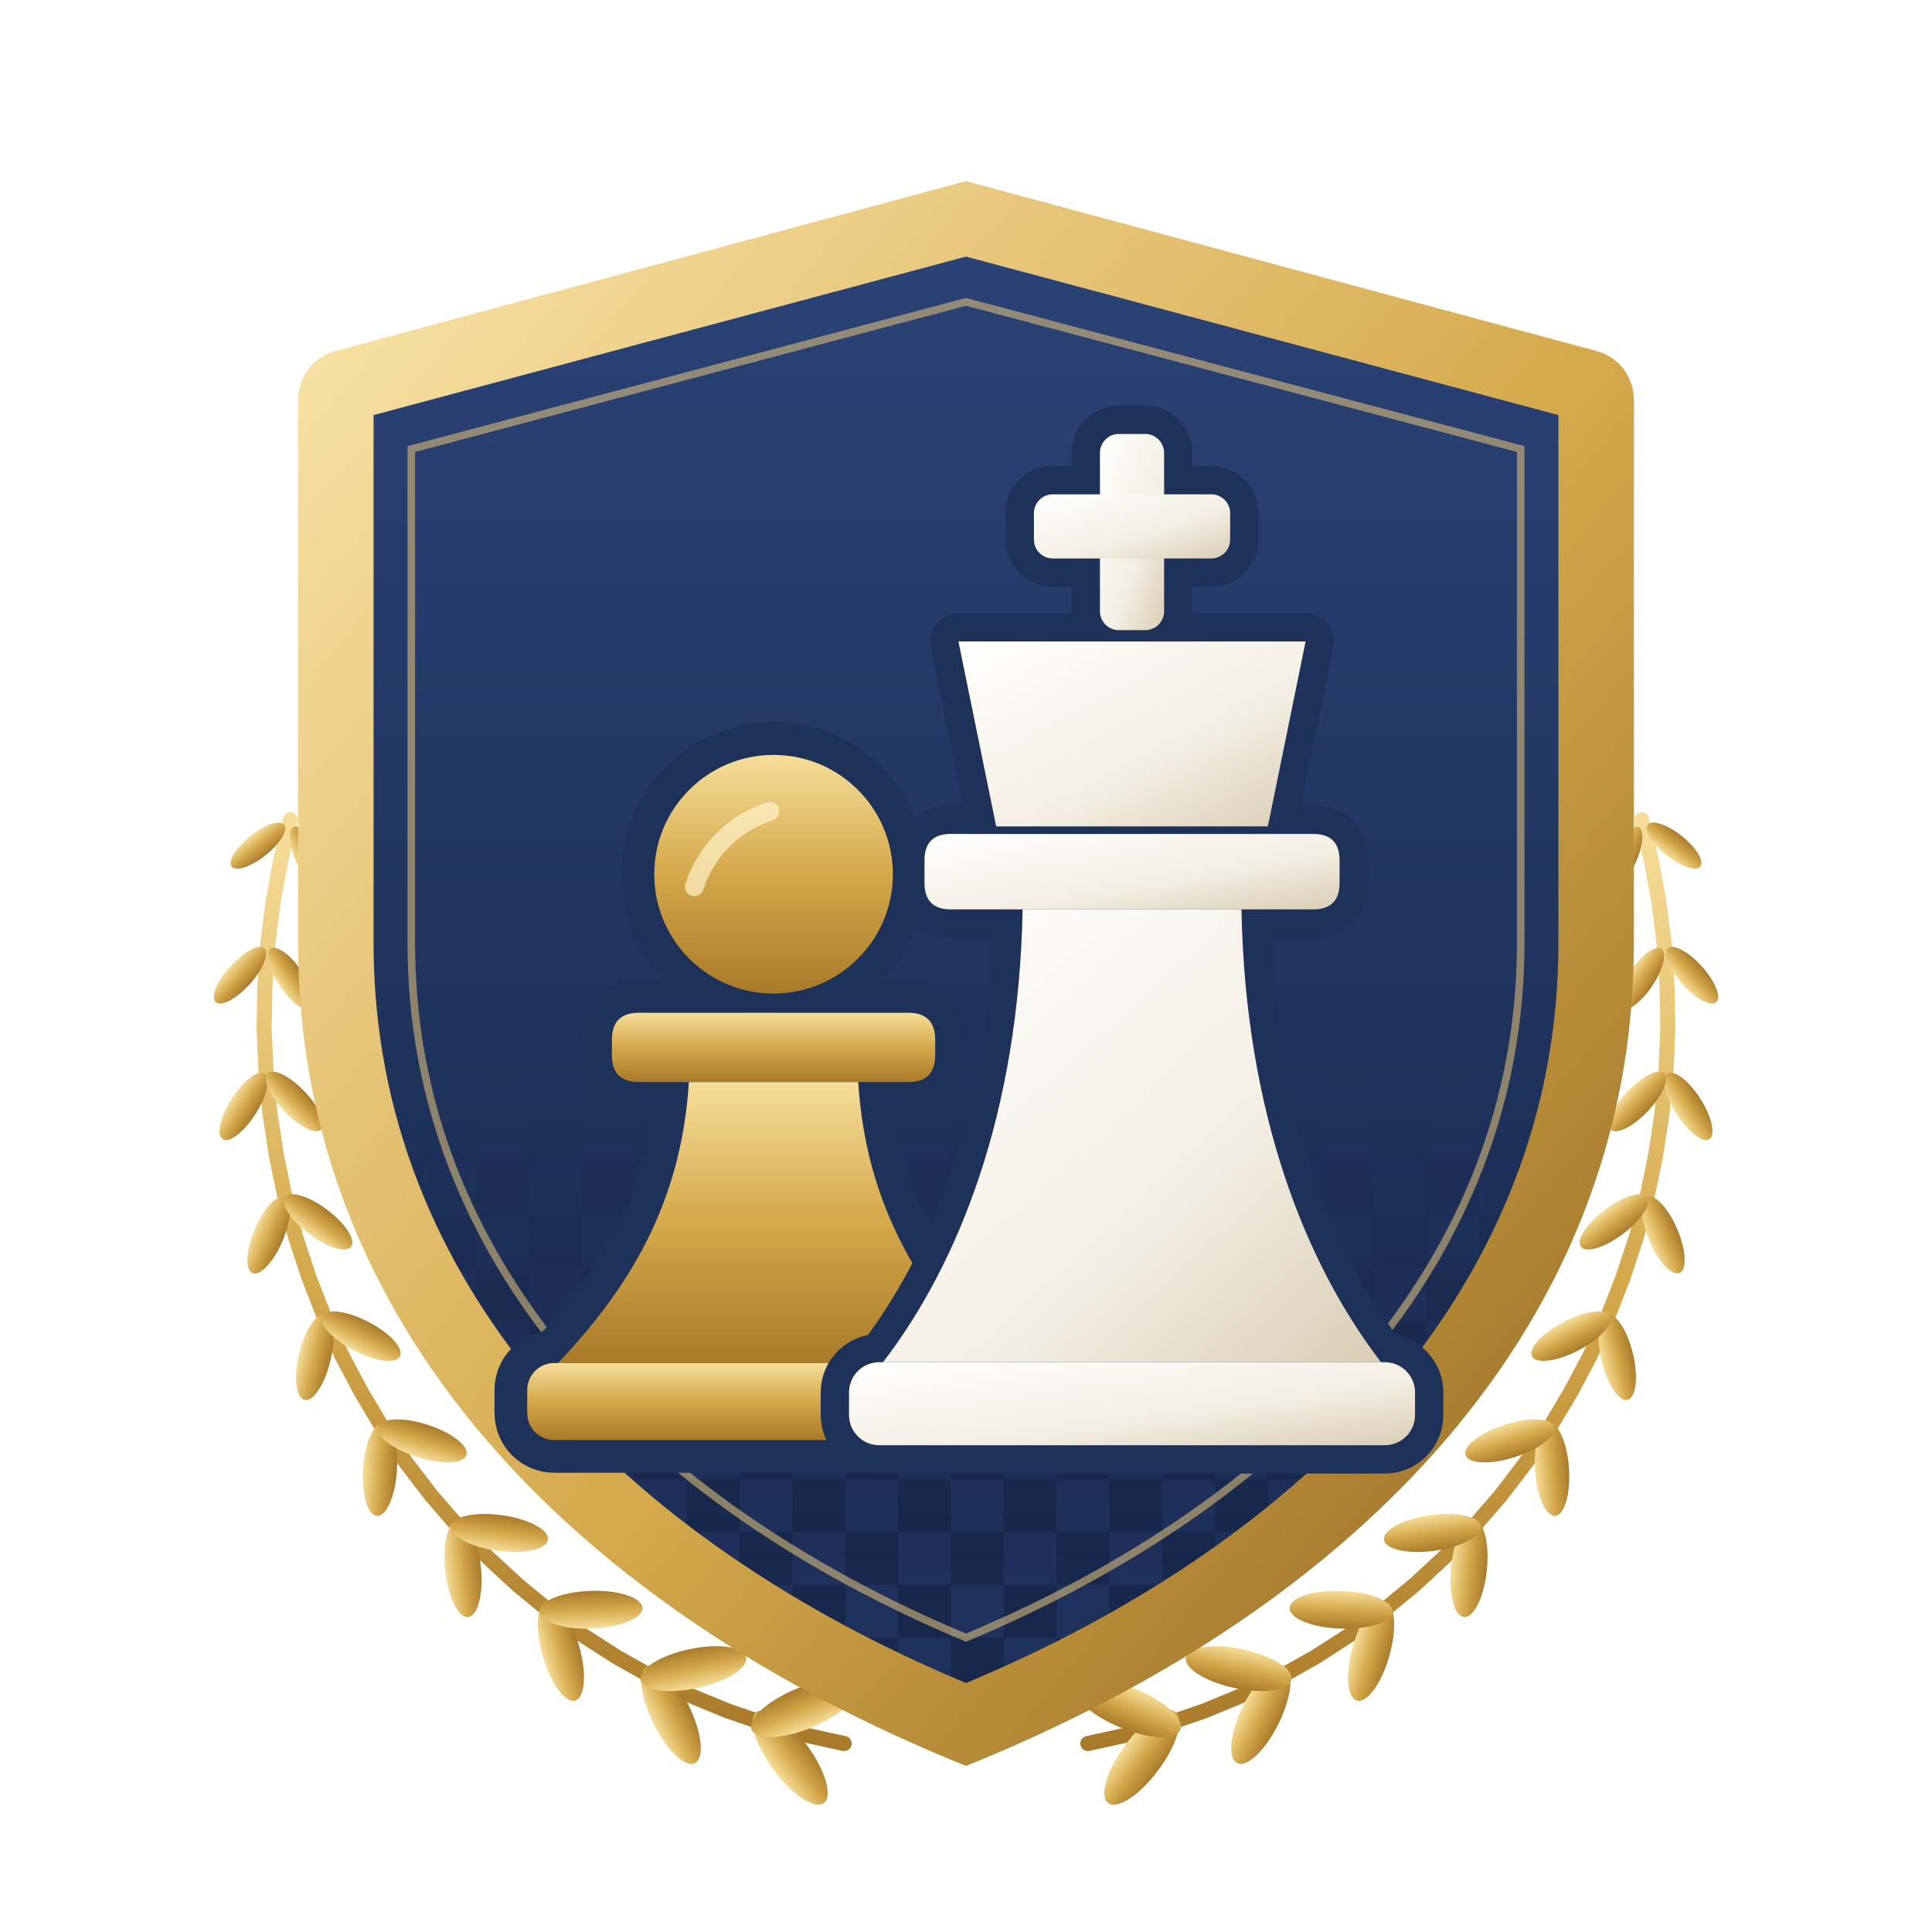
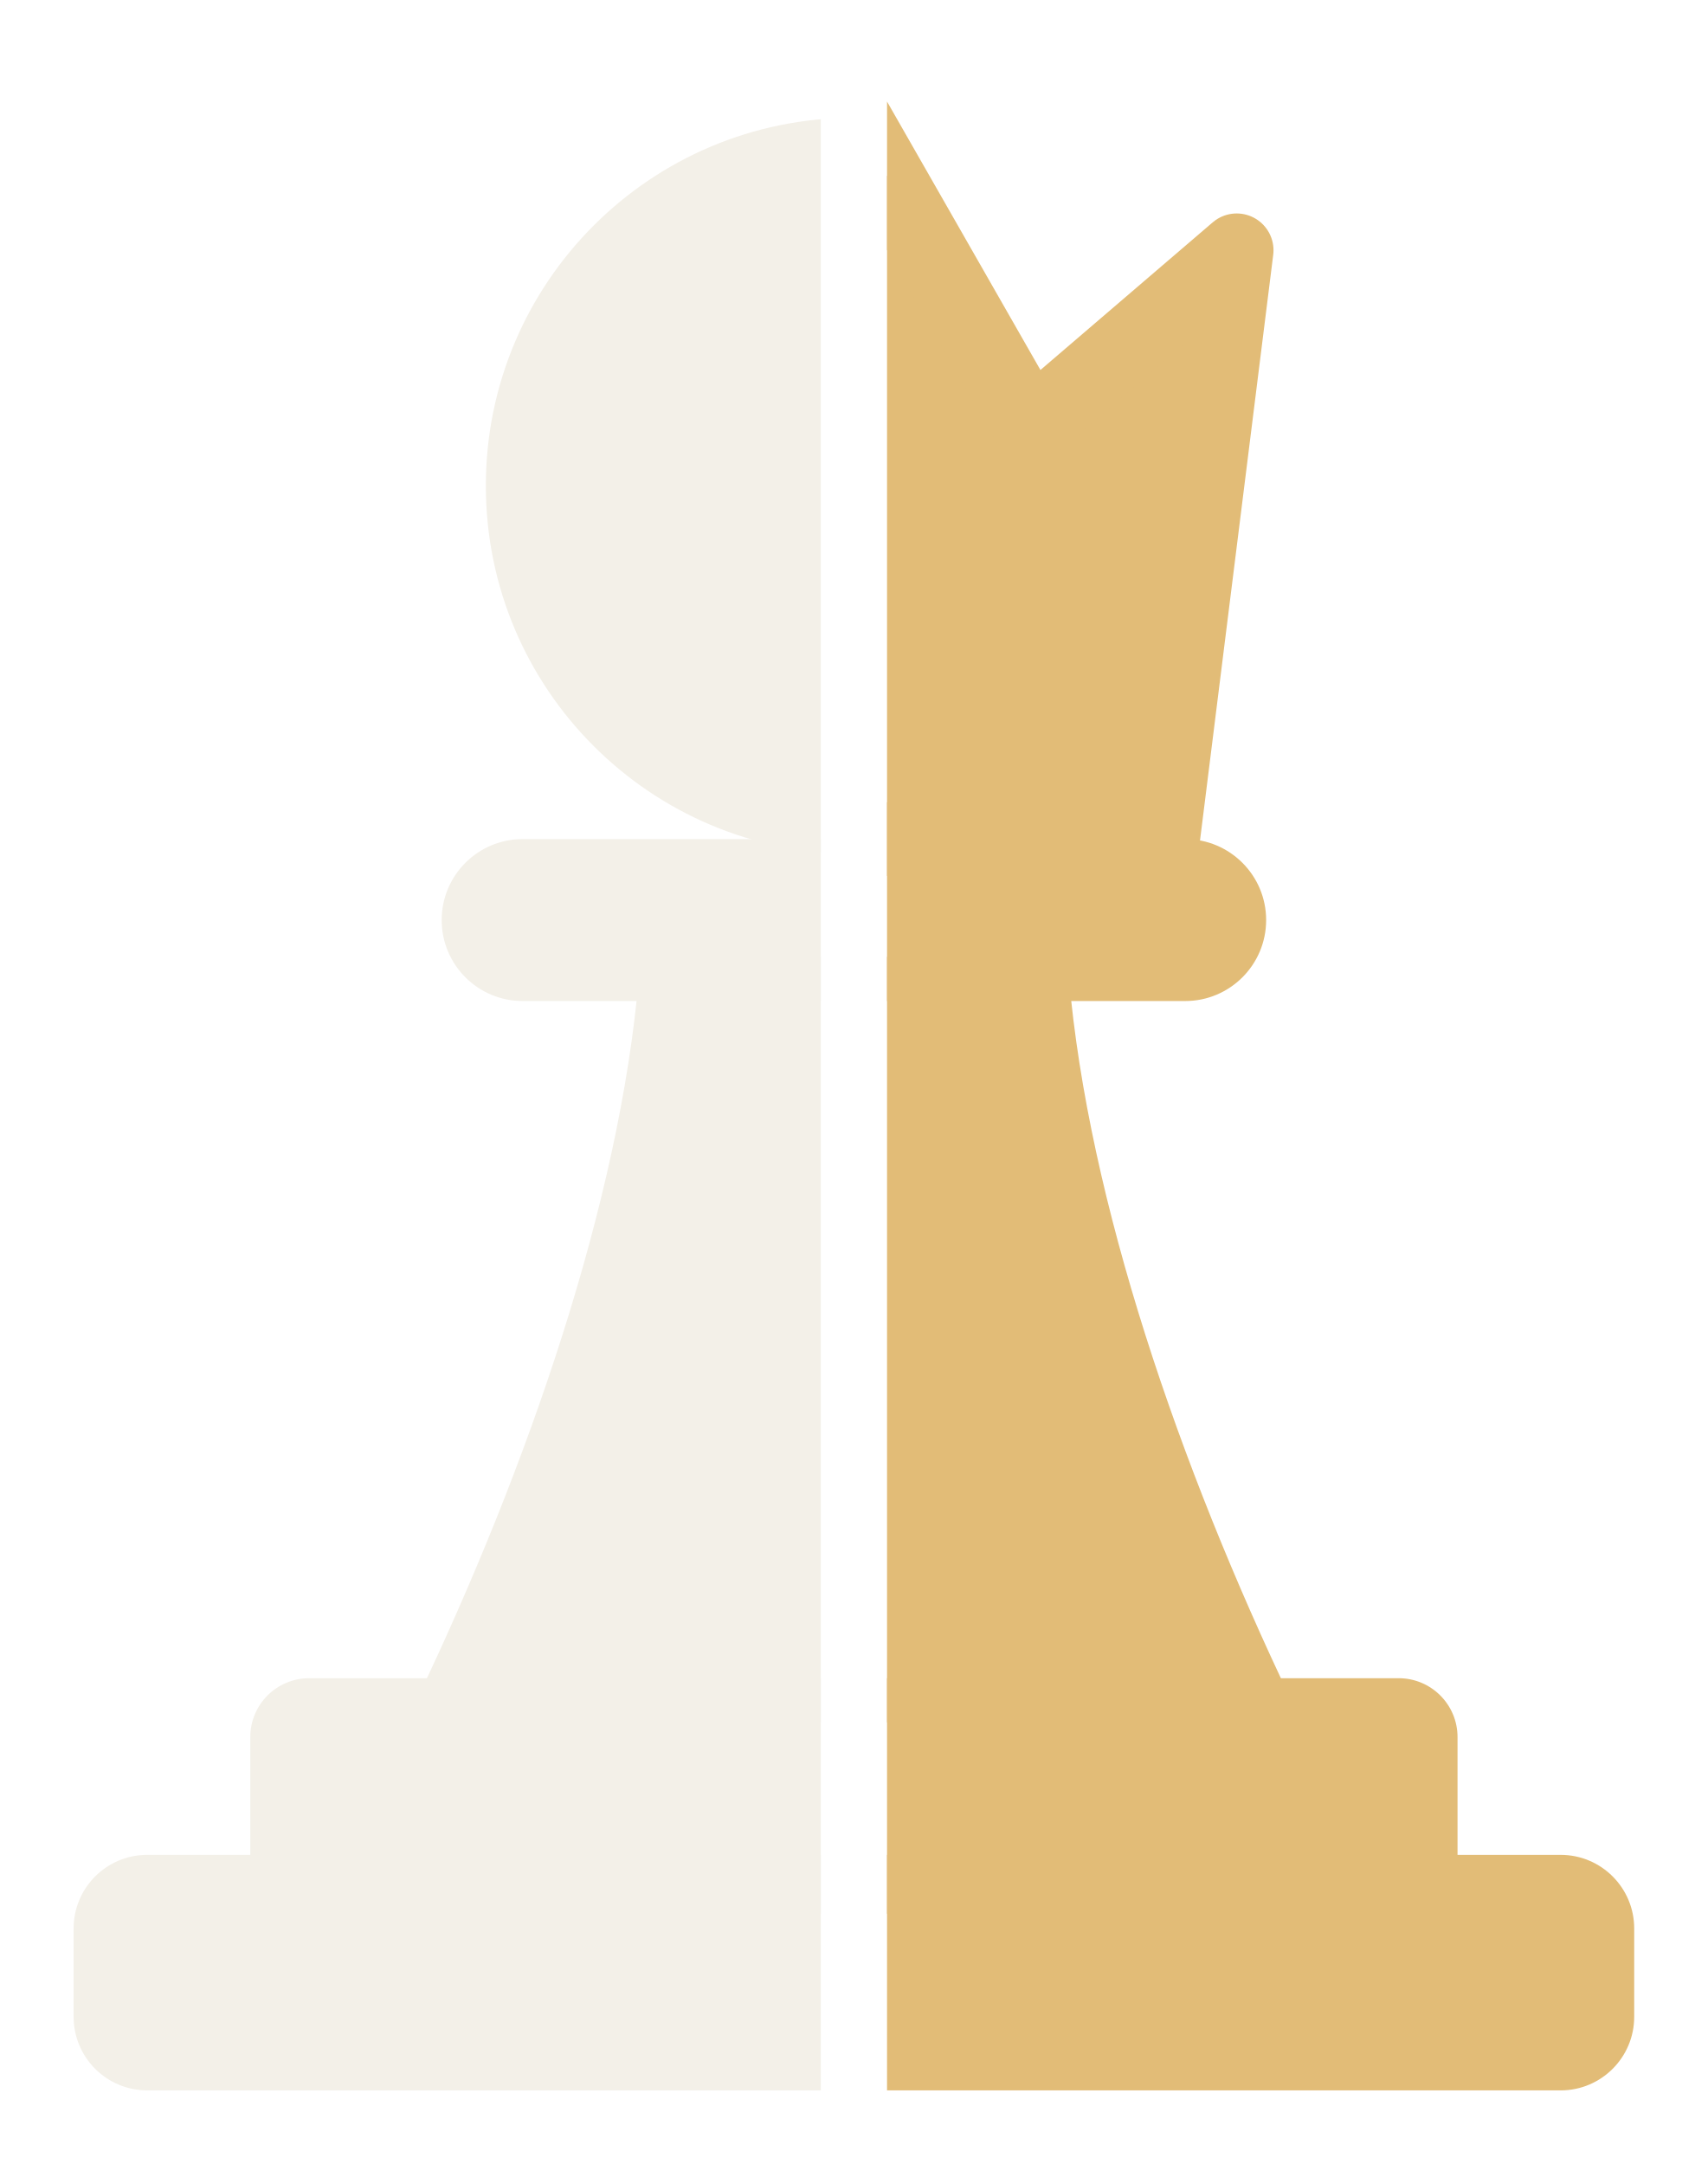
- <svg xmlns="http://www.w3.org/2000/svg" viewBox="0 0 1024 1024">
+ <svg xmlns="http://www.w3.org/2000/svg" viewBox="140 132 232 294" width="232" height="294">
  <defs>
-     <linearGradient id="g" x1="0" y1="0" x2="0" y2="1">
-       <stop offset="0" stop-color="#F6DE9A" />
-       <stop offset=".5" stop-color="#D4A84B" />
-       <stop offset="1" stop-color="#A97A2A" />
-     </linearGradient>
-     <linearGradient id="gd" x1="0" y1="0" x2="1" y2="1">
-       <stop offset="0" stop-color="#FBE7AE" />
-       <stop offset=".55" stop-color="#D4A84B" />
-       <stop offset="1" stop-color="#8E6420" />
-     </linearGradient>
-     <linearGradient id="iv" x1="0" y1="0" x2="1" y2="1">
-       <stop offset="0" stop-color="#FFFFFF" />
-       <stop offset=".6" stop-color="#F4EFE4" />
-       <stop offset="1" stop-color="#D9CDB4" />
-     </linearGradient>
-     <linearGradient id="field" x1="0" y1="0" x2="0" y2="1">
-       <stop offset="0" stop-color="#2A4275" />
-       <stop offset=".6" stop-color="#1E3159" />
-       <stop offset="1" stop-color="#121F3D" />
-     </linearGradient>
-     <pattern id="chk" width="56" height="56" patternUnits="userSpaceOnUse">
-       <rect width="56" height="56" fill="#1A2B52" />
-       <rect width="28" height="28" fill="#24396A" />
-       <rect x="28" y="28" width="28" height="28" fill="#24396A" />
-     </pattern>
-     <linearGradient id="fade" x1="0" y1="0" x2="0" y2="1">
-       <stop offset="0" stop-color="#fff" stop-opacity="0" />
-       <stop offset="1" stop-color="#fff" stop-opacity="1" />
-     </linearGradient>
-     <mask id="chkm">
-       <rect x="0" y="560" width="1024" height="400" fill="url(#fade)" />
-     </mask>
-     <clipPath id="shc">
-       <path d="M512 136L826 220V500C826 680 694 816 512 892C330 816 198 680 198 500V220Z" />
+     <clipPath id="rkL">
+       <rect x="0" y="0" width="251.5" height="512" />
+     </clipPath>
+     <clipPath id="rkR">
+       <rect x="260.5" y="0" width="251.5" height="512" />
    </clipPath>
  </defs>
-   <path d="M447.4 924.1 L426.4 919.5 L405.7 913.7 L385.4 906.7 L365.5 898.5 L346.0 889.0 L327.1 878.4 L308.9 866.7 L291.2 853.9 L274.4 840.1 L258.3 825.2 L243.1 809.4 L228.7 792.8 L215.3 775.3 L202.9 757.0 L191.5 737.9 L181.1 718.3 L171.9 698.0 L163.8 677.2 L156.8 656.0 L151.0 634.3 L146.5 612.4 L143.1 590.2 L141.0 567.9 L140.0 545.4 L140.4 523.0 L141.9 500.6 L144.7 478.3 L148.7 456.3 L153.9 434.5" fill="none" stroke="url(#g)" stroke-width="8" stroke-linecap="round" />
-   <ellipse cx="418.8" cy="931.5" rx="30.0" ry="11.0" fill="url(#g)" transform="rotate(-126.4 418.8 931.5)" />
-   <ellipse cx="426.1" cy="905.4" rx="30.0" ry="11.0" fill="url(#g)" transform="rotate(-202.4 426.1 905.4)" />
-   <ellipse cx="355.7" cy="908.8" rx="28.6" ry="10.5" fill="url(#g)" transform="rotate(-116.1 355.7 908.8)" />
-   <ellipse cx="367.5" cy="884.4" rx="28.6" ry="10.5" fill="url(#g)" transform="rotate(-192.1 367.5 884.4)" />
-   <ellipse cx="297.3" cy="875.1" rx="27.3" ry="10.0" fill="url(#g)" transform="rotate(-106.0 297.3 875.1)" />
-   <ellipse cx="313.2" cy="853.2" rx="27.3" ry="10.0" fill="url(#g)" transform="rotate(-182.0 313.2 853.2)" />
-   <ellipse cx="245.4" cy="831.3" rx="25.9" ry="9.5" fill="url(#g)" transform="rotate(-96.0 245.4 831.3)" />
-   <ellipse cx="264.8" cy="812.5" rx="25.9" ry="9.5" fill="url(#g)" transform="rotate(-172.0 264.8 812.5)" />
-   <ellipse cx="201.4" cy="778.9" rx="24.6" ry="9.0" fill="url(#g)" transform="rotate(-86.2 201.4 778.9)" />
-   <ellipse cx="223.8" cy="763.7" rx="24.6" ry="9.0" fill="url(#g)" transform="rotate(-162.2 223.8 763.7)" />
-   <ellipse cx="166.8" cy="719.4" rx="23.2" ry="8.5" fill="url(#g)" transform="rotate(-76.5 166.8 719.4)" />
-   <ellipse cx="191.4" cy="708.2" rx="23.2" ry="8.5" fill="url(#g)" transform="rotate(-152.5 191.4 708.2)" />
-   <ellipse cx="142.4" cy="654.6" rx="21.9" ry="8.0" fill="url(#g)" transform="rotate(-67.0 142.4 654.6)" />
-   <ellipse cx="168.6" cy="647.6" rx="21.9" ry="8.0" fill="url(#g)" transform="rotate(-143.0 168.6 647.6)" />
-   <ellipse cx="129.1" cy="586.4" rx="20.6" ry="7.5" fill="url(#g)" transform="rotate(-57.5 129.1 586.4)" />
-   <ellipse cx="156.1" cy="583.8" rx="20.6" ry="7.5" fill="url(#g)" transform="rotate(-133.5 156.1 583.8)" />
-   <ellipse cx="127.2" cy="516.9" rx="19.2" ry="7.0" fill="url(#g)" transform="rotate(-48.0 127.2 516.9)" />
-   <ellipse cx="154.2" cy="518.8" rx="19.2" ry="7.0" fill="url(#g)" transform="rotate(-124.0 154.2 518.8)" />
-   <ellipse cx="136.7" cy="448.2" rx="17.8" ry="6.5" fill="url(#g)" transform="rotate(-38.6 136.7 448.2)" />
-   <ellipse cx="163.0" cy="454.5" rx="17.8" ry="6.5" fill="url(#g)" transform="rotate(-114.6 163.0 454.5)" />
-   <path d="M576.6 924.1 L597.6 919.5 L618.3 913.7 L638.6 906.7 L658.5 898.5 L678.0 889.0 L696.9 878.4 L715.1 866.7 L732.8 853.9 L749.6 840.1 L765.7 825.2 L780.9 809.4 L795.3 792.8 L808.7 775.3 L821.1 757.0 L832.5 737.9 L842.9 718.3 L852.1 698.0 L860.2 677.2 L867.2 656.0 L873.0 634.3 L877.5 612.4 L880.9 590.2 L883.0 567.9 L884.0 545.4 L883.6 523.0 L882.1 500.6 L879.3 478.3 L875.3 456.3 L870.1 434.5" fill="none" stroke="url(#g)" stroke-width="8" stroke-linecap="round" />
-   <ellipse cx="605.2" cy="931.5" rx="30.0" ry="11.0" fill="url(#g)" transform="rotate(-53.6 605.2 931.5)" />
-   <ellipse cx="597.9" cy="905.4" rx="30.0" ry="11.0" fill="url(#g)" transform="rotate(22.4 597.9 905.4)" />
-   <ellipse cx="668.3" cy="908.8" rx="28.6" ry="10.5" fill="url(#g)" transform="rotate(-63.9 668.3 908.8)" />
-   <ellipse cx="656.5" cy="884.4" rx="28.6" ry="10.5" fill="url(#g)" transform="rotate(12.1 656.5 884.4)" />
-   <ellipse cx="726.7" cy="875.1" rx="27.3" ry="10.0" fill="url(#g)" transform="rotate(-74.0 726.7 875.1)" />
-   <ellipse cx="710.8" cy="853.2" rx="27.3" ry="10.0" fill="url(#g)" transform="rotate(2.0 710.8 853.2)" />
-   <ellipse cx="778.6" cy="831.3" rx="25.9" ry="9.5" fill="url(#g)" transform="rotate(-84.0 778.6 831.3)" />
-   <ellipse cx="759.2" cy="812.5" rx="25.9" ry="9.5" fill="url(#g)" transform="rotate(-8.0 759.2 812.5)" />
-   <ellipse cx="822.6" cy="778.9" rx="24.6" ry="9.0" fill="url(#g)" transform="rotate(-93.8 822.6 778.9)" />
-   <ellipse cx="800.2" cy="763.7" rx="24.6" ry="9.0" fill="url(#g)" transform="rotate(-17.8 800.2 763.7)" />
-   <ellipse cx="857.2" cy="719.4" rx="23.2" ry="8.5" fill="url(#g)" transform="rotate(-103.5 857.2 719.4)" />
-   <ellipse cx="832.6" cy="708.2" rx="23.2" ry="8.5" fill="url(#g)" transform="rotate(-27.5 832.6 708.2)" />
-   <ellipse cx="881.6" cy="654.6" rx="21.9" ry="8.0" fill="url(#g)" transform="rotate(-113.0 881.6 654.6)" />
-   <ellipse cx="855.4" cy="647.6" rx="21.9" ry="8.0" fill="url(#g)" transform="rotate(-37.0 855.4 647.6)" />
-   <ellipse cx="894.9" cy="586.4" rx="20.6" ry="7.5" fill="url(#g)" transform="rotate(-122.5 894.9 586.4)" />
-   <ellipse cx="867.9" cy="583.8" rx="20.6" ry="7.5" fill="url(#g)" transform="rotate(-46.5 867.9 583.8)" />
-   <ellipse cx="896.8" cy="516.9" rx="19.2" ry="7.0" fill="url(#g)" transform="rotate(-132.0 896.8 516.9)" />
-   <ellipse cx="869.8" cy="518.8" rx="19.2" ry="7.0" fill="url(#g)" transform="rotate(-56.0 869.8 518.8)" />
-   <ellipse cx="887.3" cy="448.2" rx="17.8" ry="6.5" fill="url(#g)" transform="rotate(-141.4 887.3 448.2)" />
-   <ellipse cx="861.0" cy="454.5" rx="17.8" ry="6.5" fill="url(#g)" transform="rotate(-65.4 861.0 454.5)" />
-   <path d="M512 96L846 186C858 189 866 200 866 212V500C866 702 720 852 512 936C304 852 158 702 158 500V212C158 200 166 189 178 186Z" fill="url(#gd)" />
-   <path d="M512 136L826 220V500C826 680 694 816 512 892C330 816 198 680 198 500V220Z" fill="url(#field)" />
-   <g clip-path="url(#shc)">
-     <rect x="0" y="560" width="1024" height="400" fill="url(#chk)" mask="url(#chkm)" opacity=".9" />
+   <g clip-path="url(#rkL)">
+     <g fill="#F3F0E8">
+       <path d="M196 366 L198 360 C213 328 225 292 227 262 L285 262 C287 292 299 328 314 360 L316 366 Z" />
+       <rect x="200" y="246" width="112" height="22" rx="11" />
+       <circle cx="256" cy="198" r="50" />
+       <path d="M150 394 a10 10 0 0 1 10 -10 H352 a10 10 0 0 1 10 10 V406 a10 10 0 0 1 -10 10 H160 a10 10 0 0 1 -10 -10 Z" />
+       <path d="M174 392 V368 a8 8 0 0 1 8 -8 H330 a8 8 0 0 1 8 8 V392 Z" />
+     </g>
  </g>
-   <path d="M512 160L806 238V500C806 668 684 796 512 868C340 796 218 668 218 500V238Z" fill="none" stroke="#E8C77A" stroke-opacity=".55" stroke-width="4" />
-   <rect x="300" y="742" width="424" height="34" rx="12" fill="url(#g)" />
-   <g transform="translate(410 700) scale(1.02)">
-     <circle cx="0" cy="-232" r="62" fill="#1E3159" stroke="#1E3159" stroke-width="34" stroke-linejoin="round" />
-     <path d="M-70 -160H70Q84 -160 84 -146V-138Q84 -124 70 -124H-70Q-84 -124 -84 -138V-146Q-84 -160 -70 -160Z" fill="#1E3159" stroke="#1E3159" stroke-width="34" stroke-linejoin="round" />
-     <path d="M-44 -124H44C48 -60 76 -16 112 22H-112C-76 -16 -48 -60 -44 -124Z" fill="#1E3159" stroke="#1E3159" stroke-width="34" stroke-linejoin="round" />
-     <rect x="-128" y="22" width="256" height="40" rx="14" fill="#1E3159" stroke="#1E3159" stroke-width="34" stroke-linejoin="round" />
+   <g clip-path="url(#rkR)">
+     <g fill="#E2BC77">
+       <path d="M196 366 L198 360 C213 328 225 292 227 262 L285 262 C287 292 299 328 314 360 L316 366 Z" />
+       <rect x="200" y="246" width="112" height="22" rx="11" />
+       <path d="M214 246 L204 166 L232 190 L256 148 L280 190 L308 166 L298 246 Z" stroke="#E2BC77" stroke-width="10" stroke-linejoin="round" />
+       <path d="M150 394 a10 10 0 0 1 10 -10 H352 a10 10 0 0 1 10 10 V406 a10 10 0 0 1 -10 10 H160 a10 10 0 0 1 -10 -10 Z" />
+       <path d="M174 392 V368 a8 8 0 0 1 8 -8 H330 a8 8 0 0 1 8 8 V392 Z" />
+     </g>
  </g>
-   <g transform="translate(410 700) scale(1.02)">
-     <circle cx="0" cy="-232" r="62" fill="url(#g)" />
-     <path d="M-70 -160H70Q84 -160 84 -146V-138Q84 -124 70 -124H-70Q-84 -124 -84 -138V-146Q-84 -160 -70 -160Z" fill="url(#g)" />
-     <path d="M-44 -124H44C48 -60 76 -16 112 22H-112C-76 -16 -48 -60 -44 -124Z" fill="url(#g)" />
-     <rect x="-128" y="22" width="256" height="40" rx="14" fill="url(#g)" />
-   </g>
-   <g transform="translate(600 700) scale(1.0)">
-     <rect x="-17" y="-470" width="34" height="104" rx="10" fill="#1E3159" stroke="#1E3159" stroke-width="30" stroke-linejoin="round" />
-     <rect x="-52" y="-438" width="104" height="34" rx="10" fill="#1E3159" stroke="#1E3159" stroke-width="30" stroke-linejoin="round" />
-     <path d="M-92 -360H92L72 -262H-72Z" fill="#1E3159" stroke="#1E3159" stroke-width="30" stroke-linejoin="round" />
-     <path d="M-96 -258H96Q110 -258 110 -244V-232Q110 -218 96 -218H-96Q-110 -218 -110 -232V-244Q-110 -258 -96 -258Z" fill="#1E3159" stroke="#1E3159" stroke-width="30" stroke-linejoin="round" />
-     <path d="M-58 -218H58C60 -110 92 -30 132 22H-132C-92 -30 -60 -110 -58 -218Z" fill="#1E3159" stroke="#1E3159" stroke-width="30" stroke-linejoin="round" />
-     <rect x="-150" y="22" width="300" height="44" rx="16" fill="#1E3159" stroke="#1E3159" stroke-width="30" stroke-linejoin="round" />
-   </g>
-   <g transform="translate(600 700) scale(1.0)">
-     <rect x="-17" y="-470" width="34" height="104" rx="10" fill="url(#iv)" />
-     <rect x="-52" y="-438" width="104" height="34" rx="10" fill="url(#iv)" />
-     <path d="M-92 -360H92L72 -262H-72Z" fill="url(#iv)" />
-     <path d="M-96 -258H96Q110 -258 110 -244V-232Q110 -218 96 -218H-96Q-110 -218 -110 -232V-244Q-110 -258 -96 -258Z" fill="url(#iv)" />
-     <path d="M-58 -218H58C60 -110 92 -30 132 22H-132C-92 -30 -60 -110 -58 -218Z" fill="url(#iv)" />
-     <rect x="-150" y="22" width="300" height="44" rx="16" fill="url(#iv)" />
-   </g>
-   <path d="M370 470a62 62 0 0 1 40 -40" transform="translate(-2 0)" fill="none" stroke="#FFF3CC" stroke-width="10" stroke-linecap="round" opacity=".7" />
</svg>
